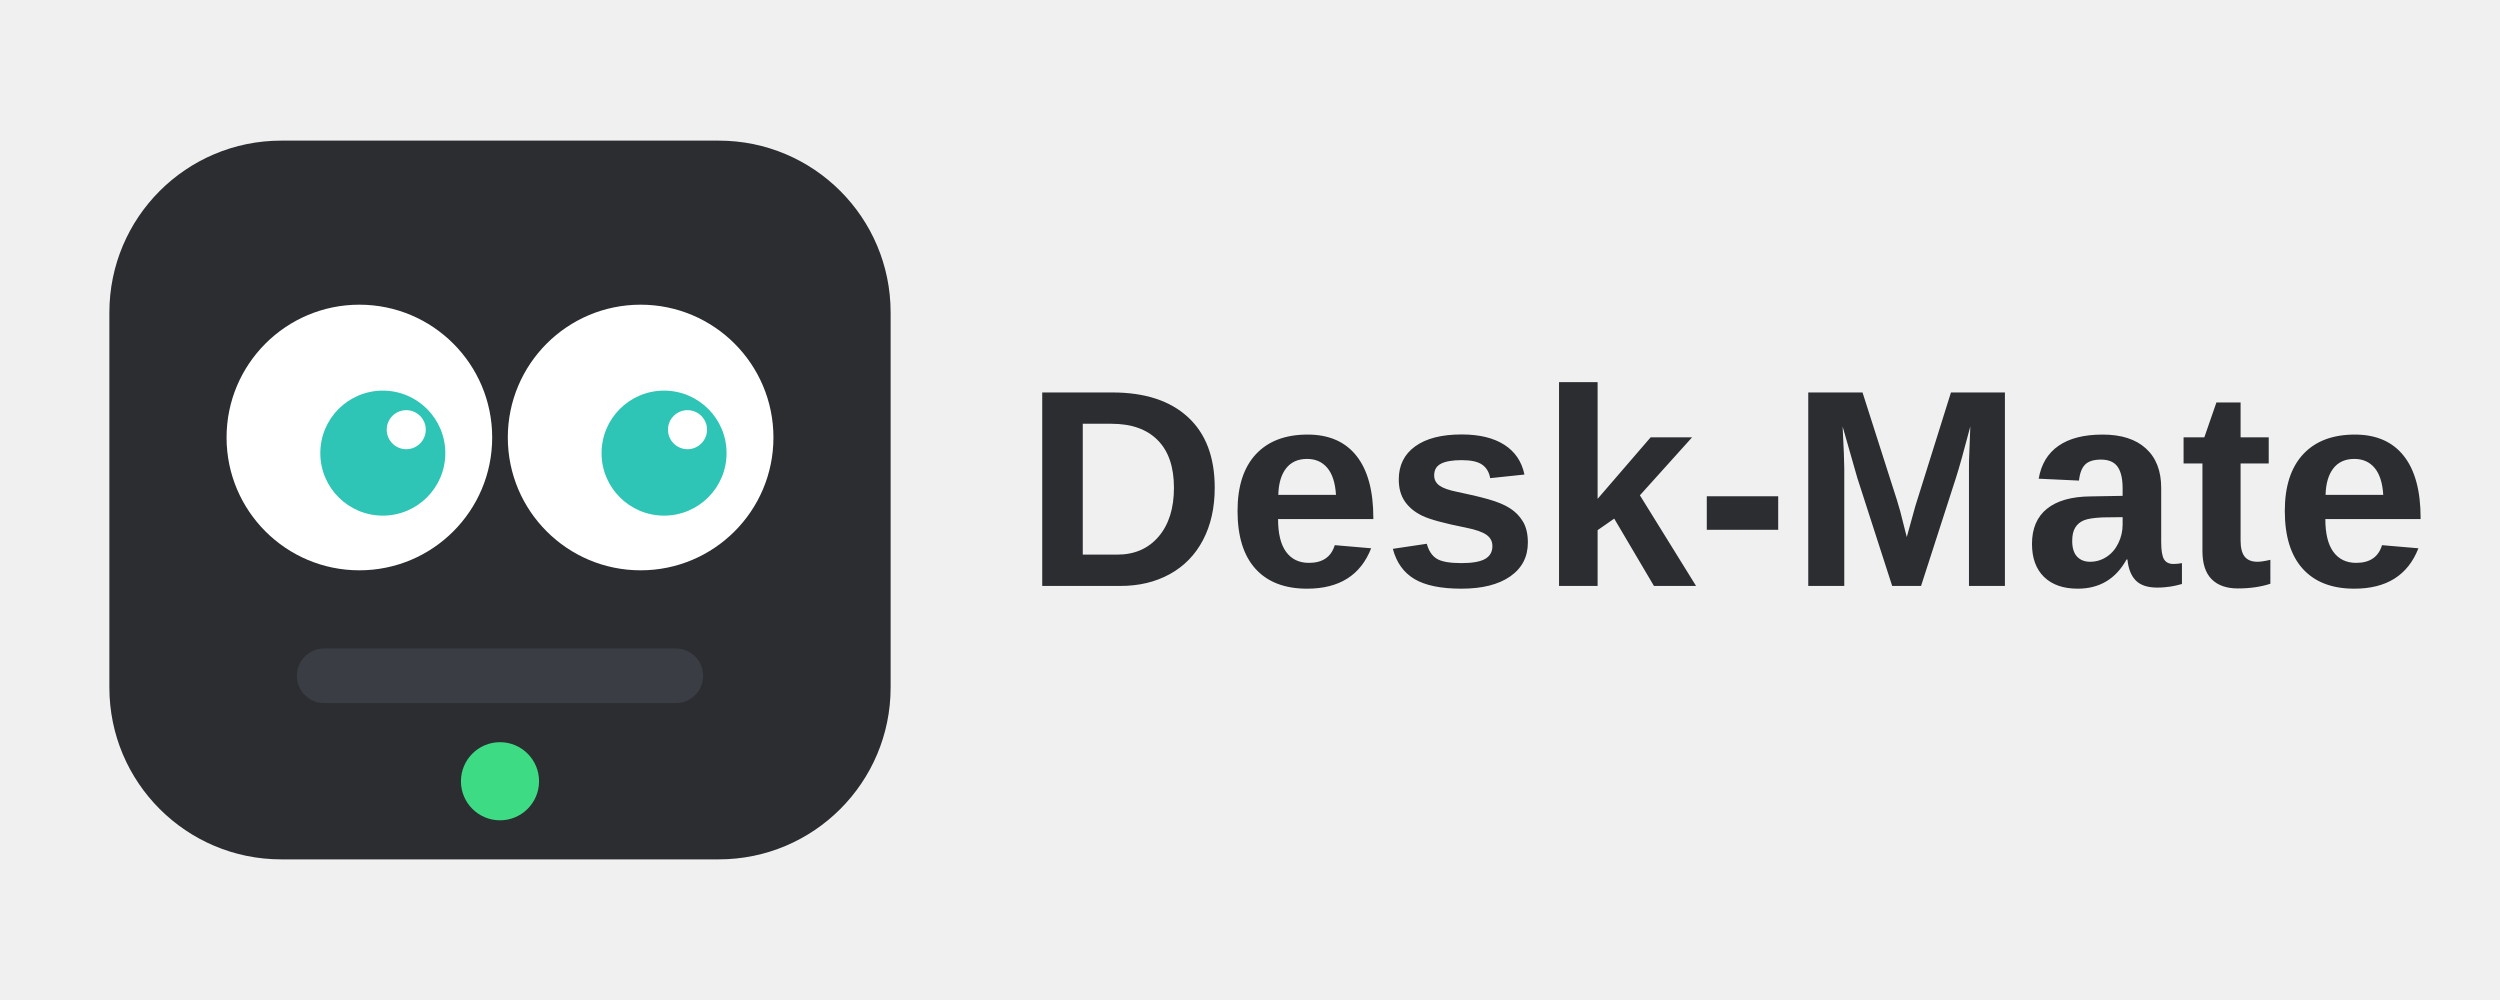
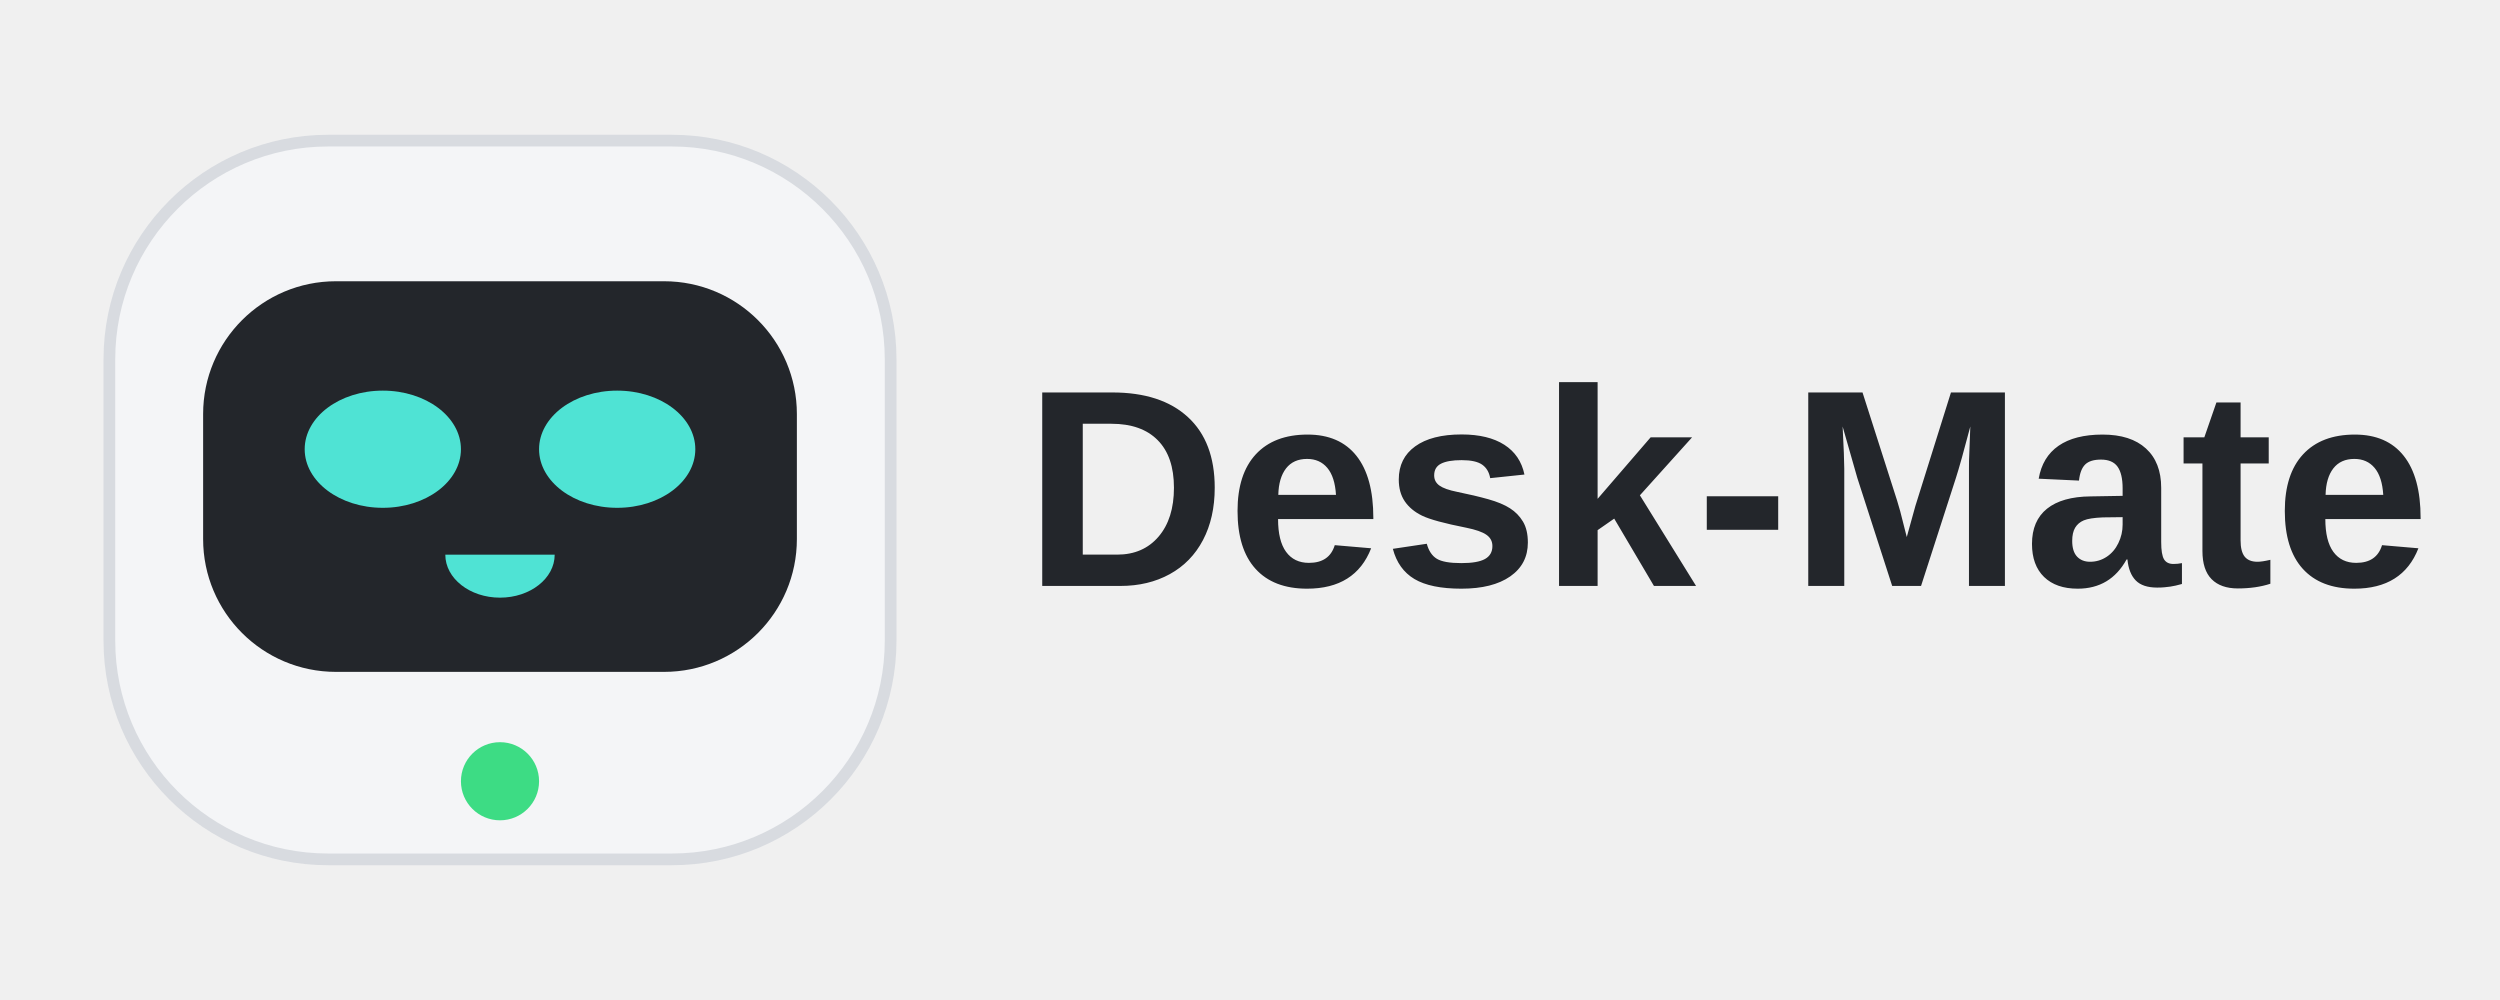
<svg xmlns="http://www.w3.org/2000/svg" viewBox="0 0 640 256" width="640" height="256">
-   <rect x="28" y="36" width="200" height="184" rx="44" fill="#2B2D31" />
-   <circle cx="92" cy="112" r="34" fill="#FFFFFF" />
-   <circle cx="164" cy="112" r="34" fill="#FFFFFF" />
-   <circle cx="98" cy="116" r="16" fill="#2EC4B6" />
-   <circle cx="170" cy="116" r="16" fill="#2EC4B6" />
-   <circle cx="104" cy="110" r="5" fill="#FFFFFF" />
-   <circle cx="176" cy="110" r="5" fill="#FFFFFF" />
-   <rect x="76" y="166" width="104" height="14" rx="7" fill="#3A3D44" />
+   <rect x="28" y="36" width="200" height="184" rx="56" fill="#F4F5F7" stroke="#D8DBE0" stroke-width="3" />
+   <rect x="52" y="72" width="152" height="100" rx="34" fill="#23262B" />
+   <ellipse cx="98" cy="115" rx="20" ry="15" fill="#4FE3D4" />
+   <ellipse cx="158" cy="115" rx="20" ry="15" fill="#4FE3D4" />
+   <path d="M114 142 a14 11 0 0 0 28 0 z" fill="#4FE3D4" />
  <circle cx="128" cy="200" r="10" fill="#3DDC84" />
-   <text x="262" y="150" font-family="-apple-system, Helvetica Neue, Arial, sans-serif" font-weight="700" font-size="72" fill="#2B2D31">Desk-Mate</text>
+   <text x="262" y="150" font-family="-apple-system, Helvetica Neue, Arial, sans-serif" font-weight="700" font-size="72" fill="#23262B">Desk-Mate</text>
</svg>
